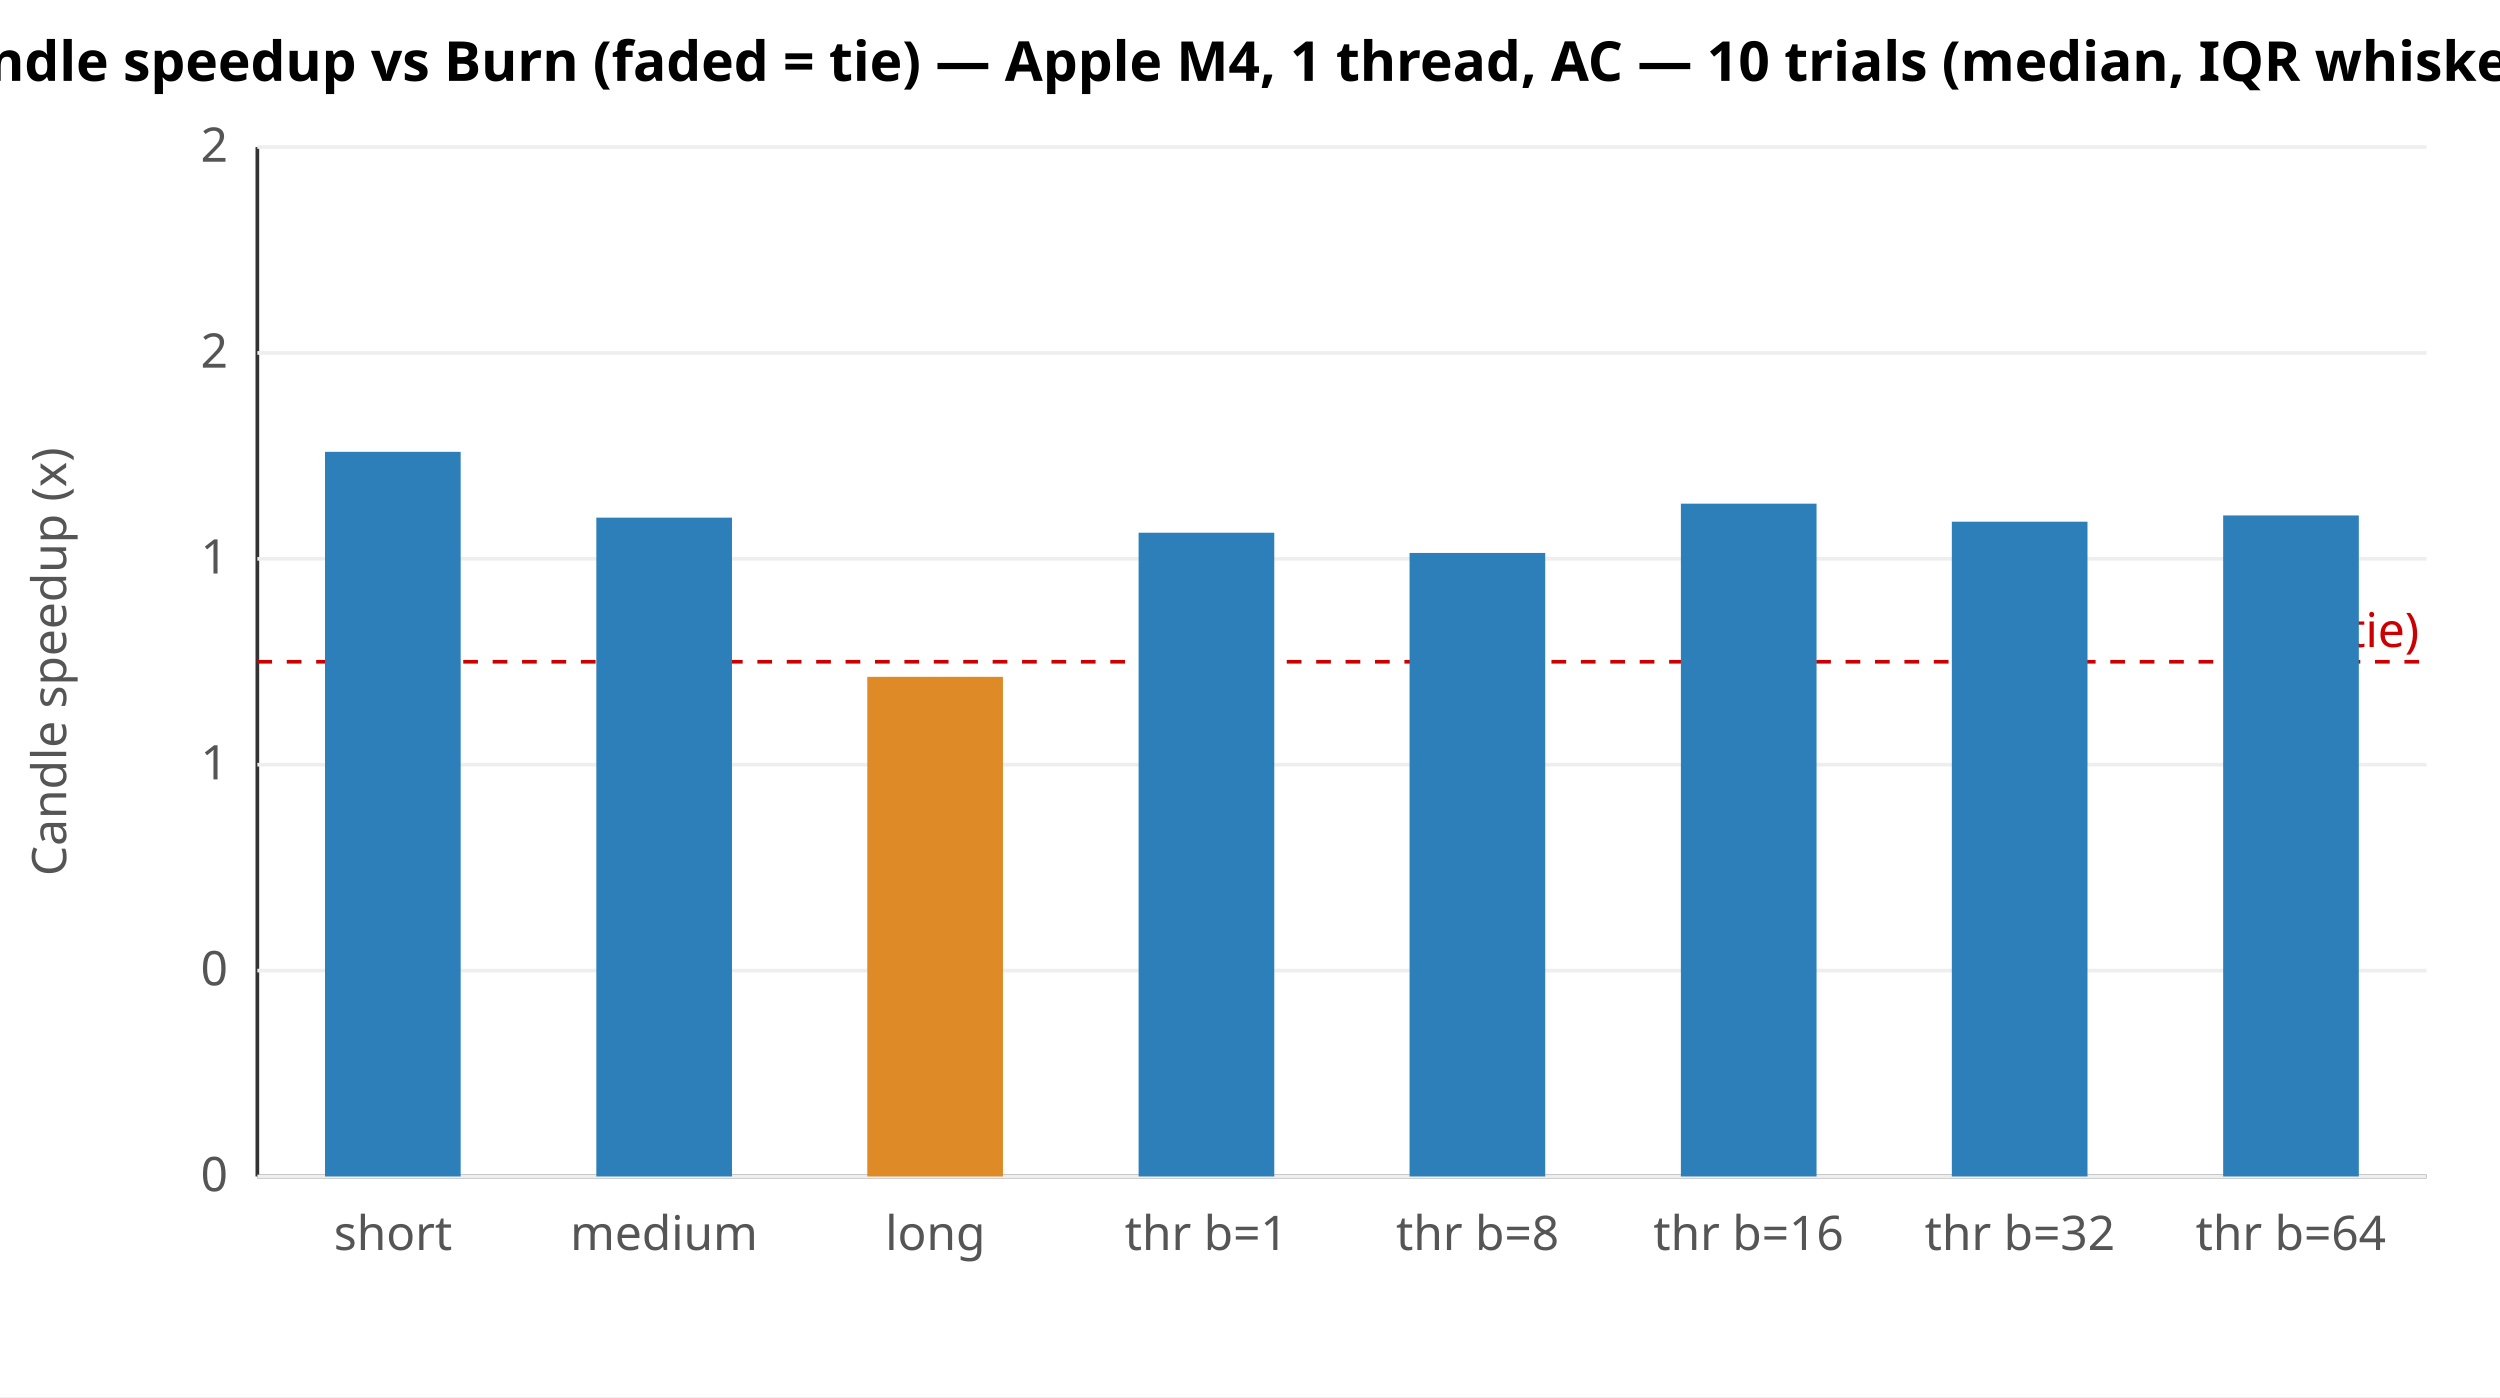
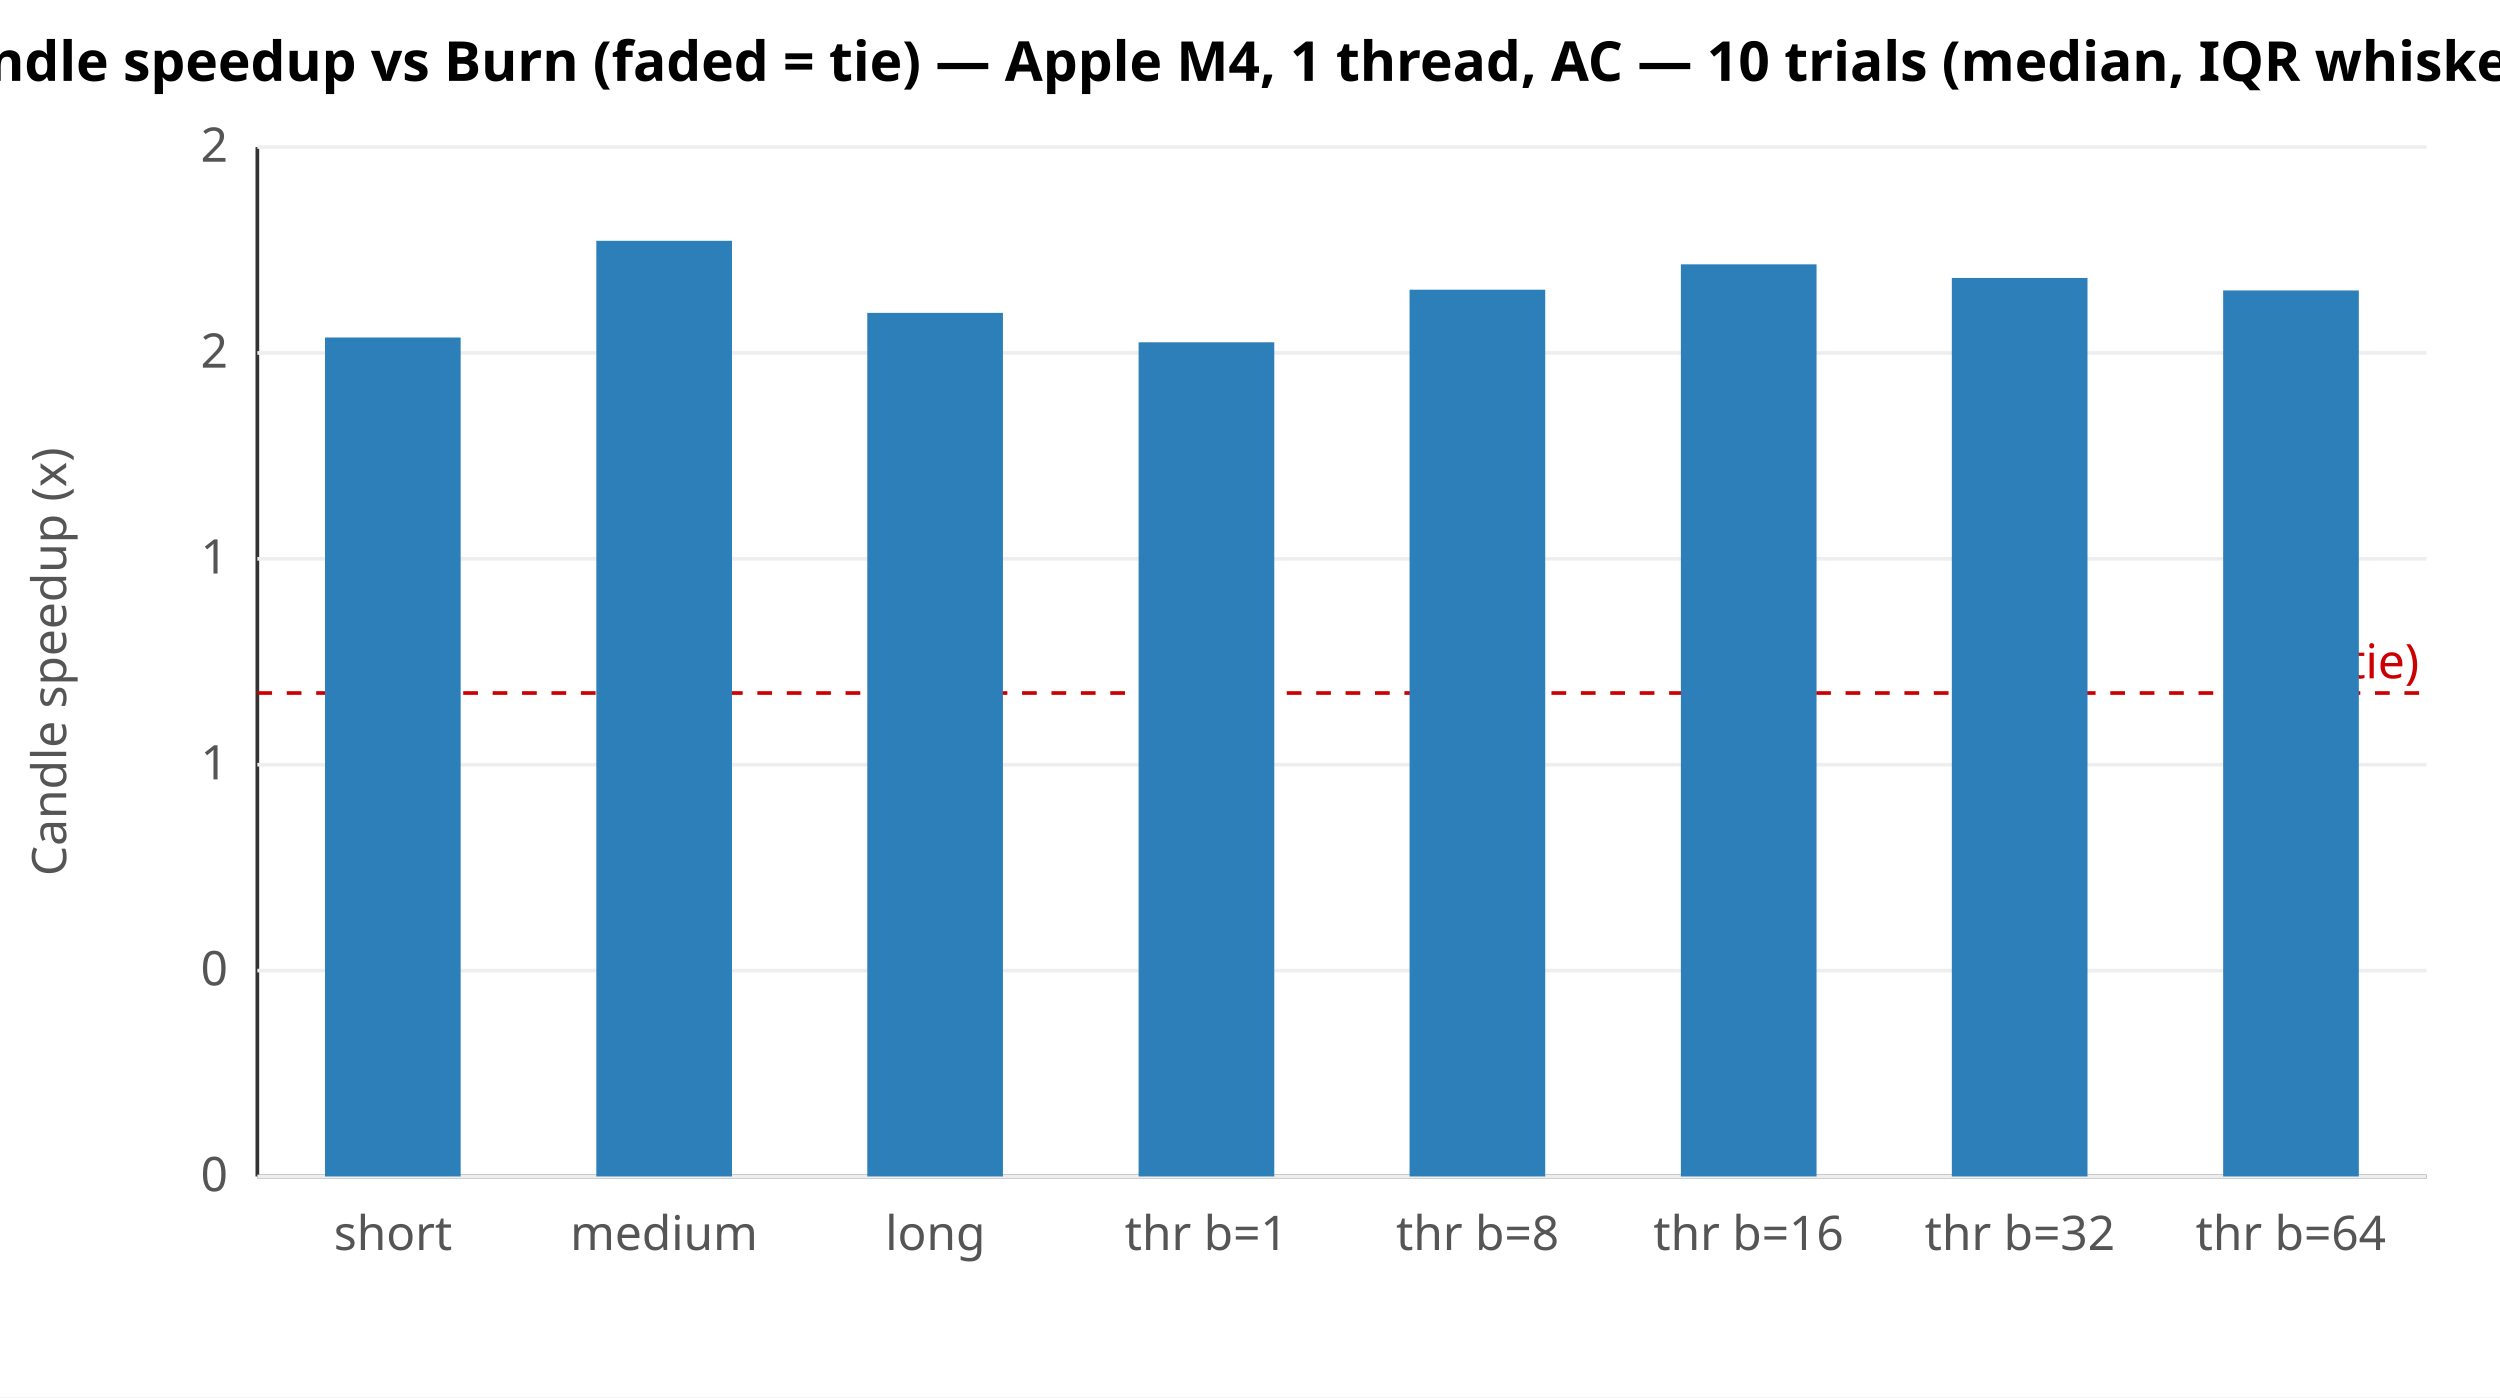
<svg xmlns="http://www.w3.org/2000/svg" width="680" height="380" font-family="sans-serif" font-size="13">
  <rect width="680" height="380" fill="white" />
  <text x="340.0" y="22" text-anchor="middle" font-size="15" font-weight="bold">Candle speedup vs Burn (faded = tie) — Apple M4, 1 thread, AC — 10 trials (median, IQR whiskers)</text>
  <line x1="70" y1="320" x2="660" y2="320" stroke="#333" />
  <line x1="70" y1="320" x2="70" y2="40" stroke="#333" />
  <line x1="70" y1="320.0" x2="660" y2="320.0" stroke="#eee" />
  <text x="62" y="324.0" text-anchor="end" fill="#555">0</text>
  <line x1="70" y1="264.0" x2="660" y2="264.0" stroke="#eee" />
  <text x="62" y="268.0" text-anchor="end" fill="#555">0</text>
  <line x1="70" y1="208.0" x2="660" y2="208.0" stroke="#eee" />
  <text x="62" y="212.0" text-anchor="end" fill="#555">1</text>
  <line x1="70" y1="152.0" x2="660" y2="152.0" stroke="#eee" />
  <text x="62" y="156.0" text-anchor="end" fill="#555">1</text>
  <line x1="70" y1="96.0" x2="660" y2="96.0" stroke="#eee" />
  <text x="62" y="100.0" text-anchor="end" fill="#555">2</text>
  <line x1="70" y1="40.0" x2="660" y2="40.0" stroke="#eee" />
  <text x="62" y="44.0" text-anchor="end" fill="#555">2</text>
  <text x="18" y="180" text-anchor="middle" fill="#555" transform="rotate(-90 18 180)">Candle speedup (x)</text>
  <text x="106.9" y="340" text-anchor="middle" fill="#555">short</text>
  <text x="180.6" y="340" text-anchor="middle" fill="#555">medium</text>
  <text x="254.4" y="340" text-anchor="middle" fill="#555">long</text>
  <text x="328.1" y="340" text-anchor="middle" fill="#555">thr b=1</text>
  <text x="401.9" y="340" text-anchor="middle" fill="#555">thr b=8</text>
  <text x="475.6" y="340" text-anchor="middle" fill="#555">thr b=16</text>
  <text x="549.4" y="340" text-anchor="middle" fill="#555">thr b=32</text>
  <text x="623.1" y="340" text-anchor="middle" fill="#555">thr b=64</text>
-   <line x1="70" y1="180.0" x2="660" y2="180.0" stroke="#c00" stroke-dasharray="4" />
-   <text x="658" y="176.0" text-anchor="end" fill="#c00">1.0 (tie)</text>
-   <rect x="88.4" y="122.9" width="36.9" height="197.1" fill="#2c7fb8" opacity="1" />
-   <rect x="162.2" y="140.8" width="36.9" height="179.2" fill="#2c7fb8" opacity="1" />
-   <rect x="235.9" y="184.1" width="36.9" height="135.9" fill="#de8a26" opacity="1" />
-   <rect x="309.7" y="144.9" width="36.9" height="175.1" fill="#2c7fb8" opacity="1" />
-   <rect x="383.4" y="150.4" width="36.9" height="169.6" fill="#2c7fb8" opacity="1" />
-   <rect x="457.2" y="137.0" width="36.9" height="183.0" fill="#2c7fb8" opacity="1" />
-   <rect x="530.9" y="141.9" width="36.9" height="178.1" fill="#2c7fb8" opacity="1" />
-   <rect x="604.7" y="140.2" width="36.9" height="179.8" fill="#2c7fb8" opacity="1" />
+   <line x1="70" y1="188.5" x2="660" y2="188.5" stroke="#c00" stroke-dasharray="4" />
+   <text x="658" y="184.5" text-anchor="end" fill="#c00">1.0 (tie)</text>
+   <rect x="88.4" y="91.8" width="36.9" height="228.2" fill="#2c7fb8" opacity="1" />
+   <rect x="162.2" y="65.5" width="36.9" height="254.5" fill="#2c7fb8" opacity="1" />
+   <rect x="235.9" y="85.1" width="36.9" height="234.9" fill="#2c7fb8" opacity="1" />
+   <rect x="309.7" y="93.1" width="36.9" height="226.9" fill="#2c7fb8" opacity="1" />
+   <rect x="383.4" y="78.8" width="36.9" height="241.2" fill="#2c7fb8" opacity="1" />
+   <rect x="457.2" y="71.9" width="36.9" height="248.1" fill="#2c7fb8" opacity="1" />
+   <rect x="530.9" y="75.6" width="36.9" height="244.4" fill="#2c7fb8" opacity="1" />
+   <rect x="604.7" y="79.0" width="36.9" height="241.0" fill="#2c7fb8" opacity="1" />
</svg>
